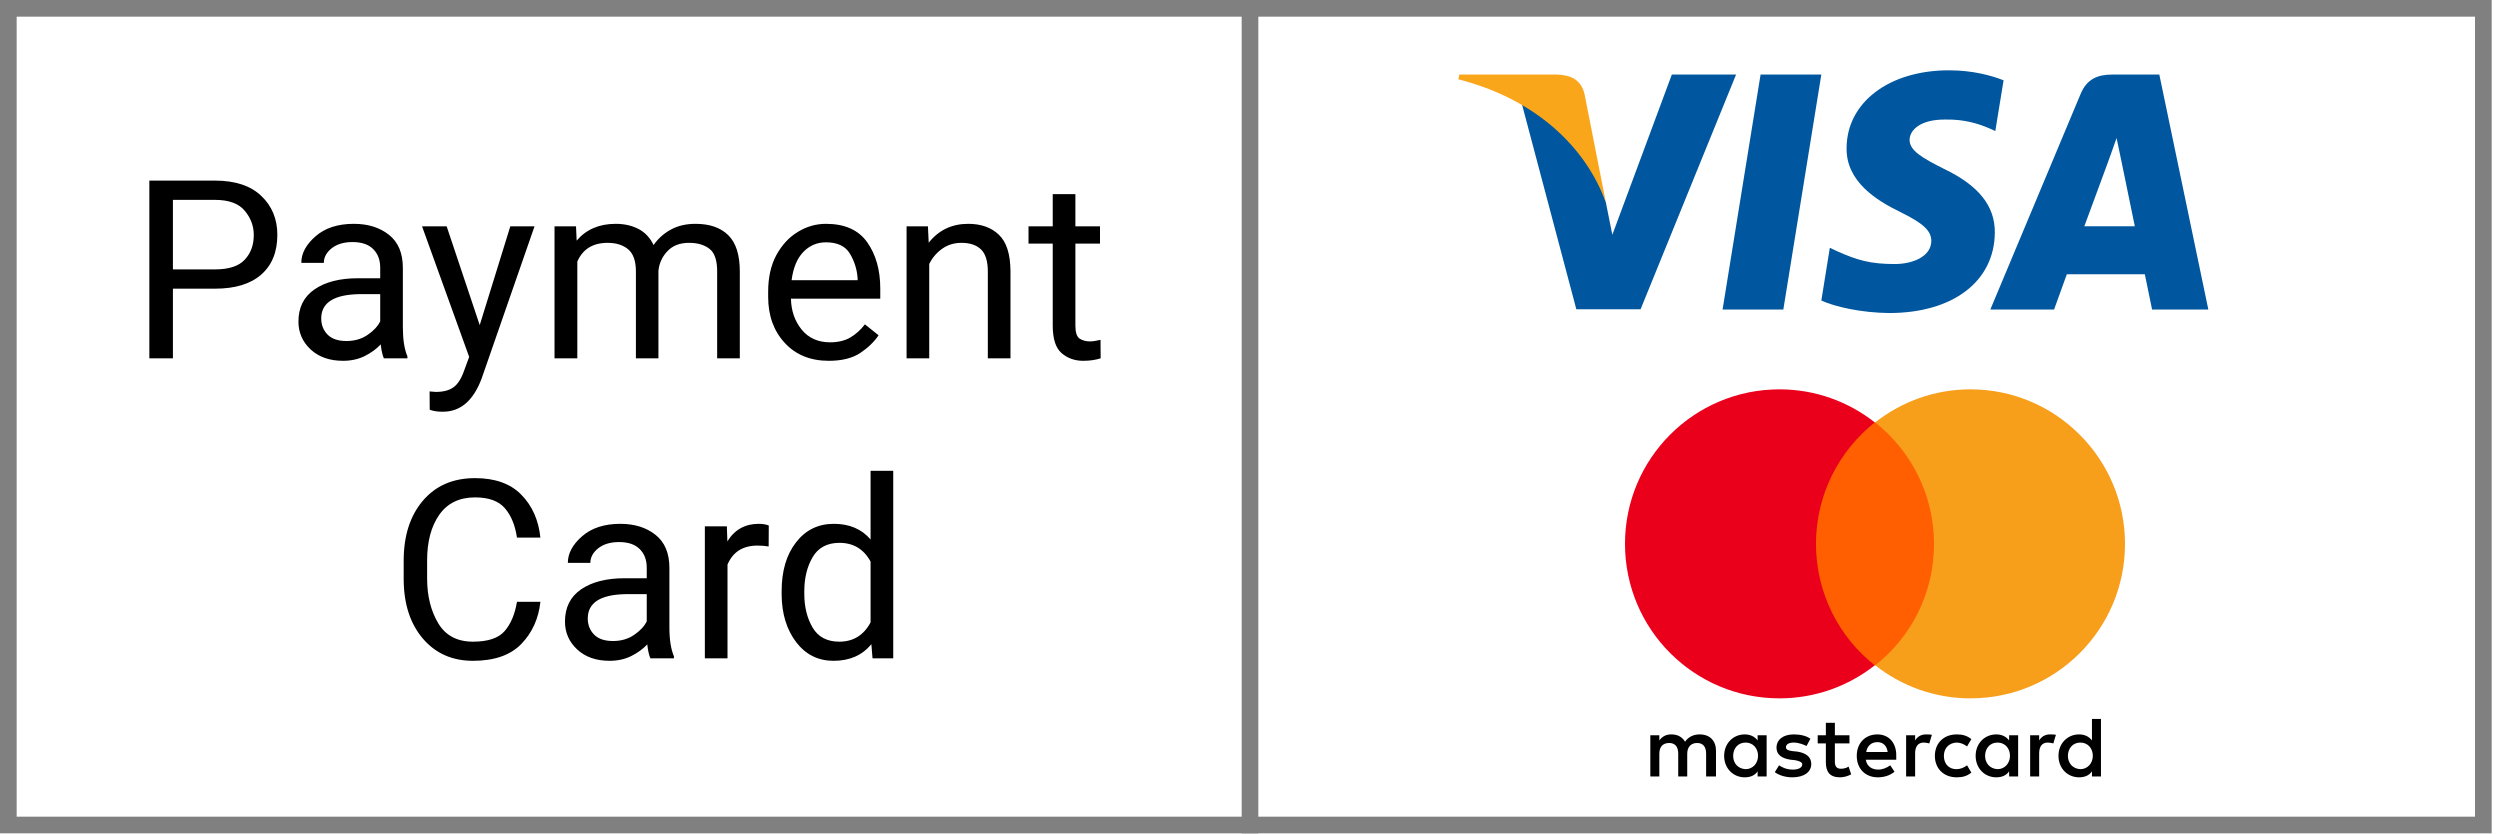
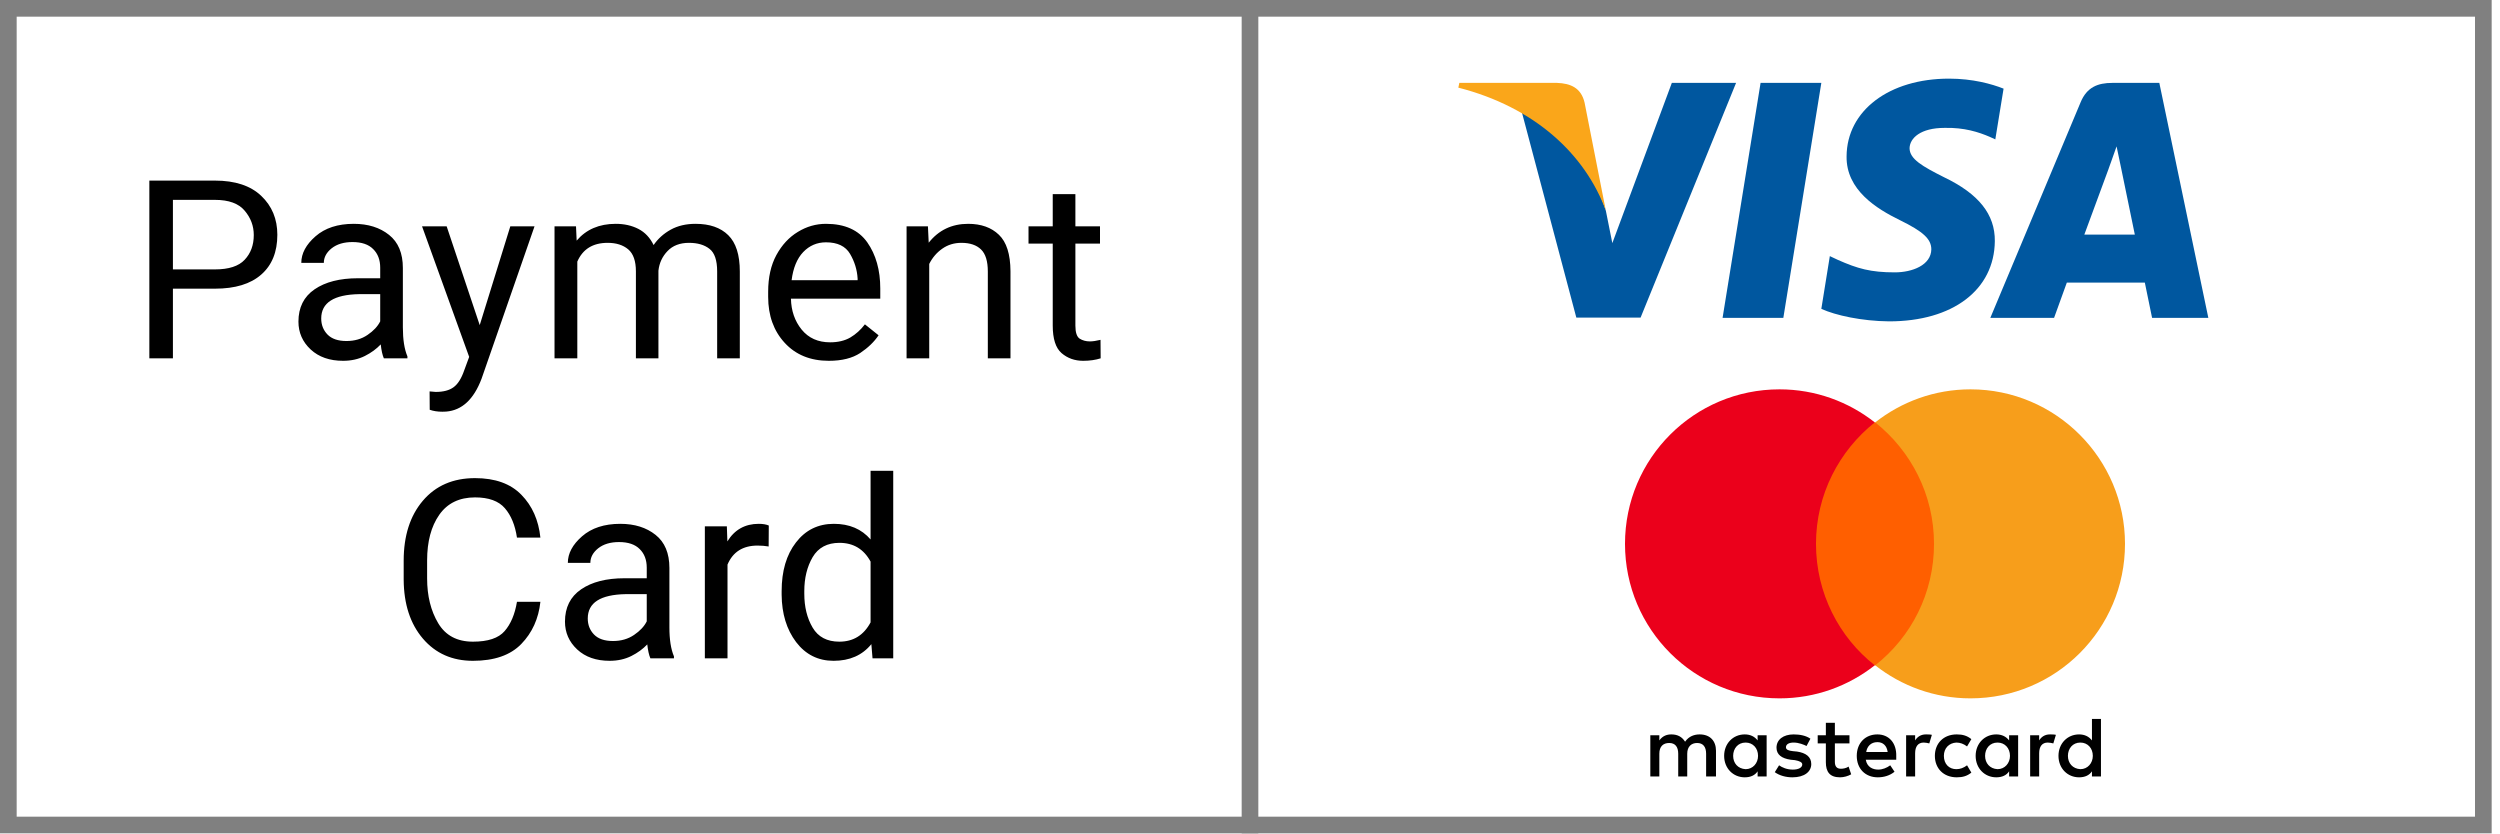
<svg xmlns="http://www.w3.org/2000/svg" width="300" height="100">
  <rect x="1" y="1" width="297" height="98" stroke="grey" stroke-width="2" fill="none" />
  <line x1="150" y1="1" x2="150" y2="100" stroke="grey" stroke-width="2" fill="none" />
-   <svg x="175" y="2" width="90" height="42" viewBox="0 0 1000.046 323.653" enable-background="new 0 0 258.381 161.154">
+   <svg x="175" y="3" width="90" height="42" viewBox="0 0 1000.046 323.653" enable-background="new 0 0 258.381 161.154">
    <g id="g4158" transform="matrix(4.429963,0,0,4.429963,-81.16578,-105.0478)">
      <polygon points="116.145,95.719 97.858,95.719 109.296,24.995 127.582,24.995 " id="polygon9" style="fill:#00579f" />
      <path d="m 182.437,26.724 c -3.607,-1.431 -9.328,-3.011 -16.402,-3.011 -18.059,0 -30.776,9.63 -30.854,23.398 -0.15,10.158 9.105,15.8 16.027,19.187 7.075,3.461 9.48,5.72 9.48,8.805 -0.072,4.738 -5.717,6.922 -10.982,6.922 -7.301,0 -11.213,-1.126 -17.158,-3.762 l -2.408,-1.13 -2.559,15.876 c 4.289,1.954 12.191,3.688 20.395,3.764 19.188,0 31.68,-9.481 31.828,-24.153 0.073,-8.051 -4.814,-14.22 -15.35,-19.261 -6.396,-3.236 -10.313,-5.418 -10.313,-8.729 0.075,-3.01 3.313,-6.093 10.533,-6.093 5.945,-0.151 10.313,1.278 13.622,2.708 l 1.654,0.751 2.487,-15.272 0,0 z" id="path11" style="fill:#00579f" />
      <path d="m 206.742,70.664 c 1.506,-4.063 7.301,-19.788 7.301,-19.788 -0.076,0.151 1.503,-4.138 2.406,-6.771 l 1.278,6.094 c 0,0 3.463,16.929 4.215,20.465 -2.858,0 -11.588,0 -15.2,0 l 0,0 z m 22.573,-45.669 -14.145,0 c -4.362,0 -7.676,1.278 -9.558,5.868 l -27.163,64.855 19.188,0 c 0,0 3.159,-8.729 3.838,-10.609 2.105,0 20.771,0 23.479,0 0.525,2.483 2.182,10.609 2.182,10.609 l 16.932,0 -14.753,-70.723 0,0 z" id="path13" style="fill:#00579f" />
      <path d="M 82.584,24.995 64.675,73.222 62.718,63.441 C 59.407,52.155 49.023,39.893 37.435,33.796 l 16.404,61.848 19.338,0 28.744,-70.649 -19.337,0 0,0 z" id="path15" style="fill:#00579f" />
      <path d="m 48.045,24.995 -29.422,0 -0.301,1.429 c 22.951,5.869 38.151,20.016 44.396,37.02 L 56.322,30.94 c -1.053,-4.517 -4.289,-5.796 -8.277,-5.945 l 0,0 z" id="path17" style="fill:#faa61a" />
    </g>
  </svg>
  <svg viewBox="0 0 1000.008 775.972" x="195" y="20" width="60">
   height="40"
  <g transform="matrix(3.355732,0,0,3.355732,-1551.786,-1849.106)" id="layer1">
      <g transform="matrix(2.55794,0,0,2.55794,884.9012,-11.4274)">
        <g transform="translate(-502.8613,-41.01351)">
          <path d="m 358.9,351.1 0,-6 c 0,-2.3 -1.4,-3.8 -3.8,-3.8 -1.2,0 -2.5,0.4 -3.4,1.7 -0.7,-1.1 -1.7,-1.7 -3.2,-1.7 -1,0 -2,0.3 -2.8,1.4 l 0,-1.2 -2.1,0 0,9.6 2.1,0 0,-5.3 c 0,-1.7 0.9,-2.5 2.3,-2.5 1.4,0 2.1,0.9 2.1,2.5 l 0,5.3 2.1,0 0,-5.3 c 0,-1.7 1,-2.5 2.3,-2.5 1.4,0 2.1,0.9 2.1,2.5 l 0,5.3 2.3,0 z m 31.1,-9.6 -3.4,0 0,-2.9 -2.1,0 0,2.9 -1.9,0 0,1.9 1.9,0 0,4.4 c 0,2.2 0.9,3.5 3.3,3.5 0.9,0 1.9,-0.3 2.6,-0.7 l -0.6,-1.8 c -0.6,0.4 -1.3,0.5 -1.8,0.5 -1,0 -1.4,-0.6 -1.4,-1.6 l 0,-4.3 3.4,0 0,-1.9 z m 17.8,-0.2 c -1.2,0 -2,0.6 -2.5,1.4 l 0,-1.2 -2.1,0 0,9.6 2.1,0 0,-5.4 c 0,-1.6 0.7,-2.5 2,-2.5 0.4,0 0.9,0.1 1.3,0.2 l 0.6,-2 c -0.4,-0.1 -1,-0.1 -1.4,-0.1 l 0,0 z m -26.9,1 c -1,-0.7 -2.4,-1 -3.9,-1 -2.4,0 -4,1.2 -4,3.1 0,1.6 1.2,2.5 3.3,2.8 l 1,0.1 c 1.1,0.2 1.7,0.5 1.7,1 0,0.7 -0.8,1.2 -2.2,1.2 -1.4,0 -2.5,-0.5 -3.2,-1 l -1,1.6 c 1.1,0.8 2.6,1.2 4.1,1.2 2.8,0 4.4,-1.3 4.4,-3.1 0,-1.7 -1.3,-2.6 -3.3,-2.9 l -1,-0.1 c -0.9,-0.1 -1.6,-0.3 -1.6,-0.9 0,-0.7 0.7,-1.1 1.8,-1.1 1.2,0 2.4,0.5 3,0.8 l 0.9,-1.7 z m 55.8,-1 c -1.2,0 -2,0.6 -2.5,1.4 l 0,-1.2 -2.1,0 0,9.6 2.1,0 0,-5.4 c 0,-1.6 0.7,-2.5 2,-2.5 0.4,0 0.9,0.1 1.3,0.2 l 0.6,-2 c -0.4,-0.1 -1,-0.1 -1.4,-0.1 l 0,0 z m -26.8,5 c 0,2.9 2,5 5.1,5 1.4,0 2.4,-0.3 3.4,-1.1 l -1,-1.7 c -0.8,0.6 -1.6,0.9 -2.5,0.9 -1.7,0 -2.9,-1.2 -2.9,-3.1 0,-1.8 1.2,-3 2.9,-3.1 0.9,0 1.7,0.3 2.5,0.9 l 1,-1.7 c -1,-0.8 -2,-1.1 -3.4,-1.1 -3.1,0 -5.1,2.1 -5.1,5 l 0,0 z m 19.4,0 0,-4.8 -2.1,0 0,1.2 c -0.7,-0.9 -1.7,-1.4 -3,-1.4 -2.7,0 -4.8,2.1 -4.8,5 0,2.9 2.1,5 4.8,5 1.4,0 2.4,-0.5 3,-1.4 l 0,1.2 2.1,0 0,-4.8 z m -7.7,0 c 0,-1.7 1.1,-3.1 2.9,-3.1 1.7,0 2.9,1.3 2.9,3.1 0,1.7 -1.2,3.1 -2.9,3.1 -1.8,-0.1 -2.9,-1.4 -2.9,-3.1 l 0,0 z m -25.1,-5 c -2.8,0 -4.8,2 -4.8,5 0,3 2,5 4.9,5 1.4,0 2.8,-0.4 3.9,-1.3 l -1,-1.5 c -0.8,0.6 -1.8,1 -2.8,1 -1.3,0 -2.6,-0.6 -2.9,-2.3 l 7.1,0 c 0,-0.3 0,-0.5 0,-0.8 0.1,-3.1 -1.7,-5.1 -4.4,-5.1 l 0,0 z m 0,1.8 c 1.3,0 2.2,0.8 2.4,2.3 l -5,0 c 0.2,-1.3 1.1,-2.3 2.6,-2.3 l 0,0 z m 52.1,3.2 0,-8.6 -2.1,0 0,5 c -0.7,-0.9 -1.7,-1.4 -3,-1.4 -2.7,0 -4.8,2.1 -4.8,5 0,2.9 2.1,5 4.8,5 1.4,0 2.4,-0.5 3,-1.4 l 0,1.2 2.1,0 0,-4.8 z m -7.7,0 c 0,-1.7 1.1,-3.1 2.9,-3.1 1.7,0 2.9,1.3 2.9,3.1 0,1.7 -1.2,3.1 -2.9,3.1 -1.8,-0.1 -2.9,-1.4 -2.9,-3.1 l 0,0 z m -70.2,0 0,-4.8 -2.1,0 0,1.2 c -0.7,-0.9 -1.7,-1.4 -3,-1.4 -2.7,0 -4.8,2.1 -4.8,5 0,2.9 2.1,5 4.8,5 1.4,0 2.4,-0.5 3,-1.4 l 0,1.2 2.1,0 0,-4.8 z m -7.8,0 c 0,-1.7 1.1,-3.1 2.9,-3.1 1.7,0 2.9,1.3 2.9,3.1 0,1.7 -1.2,3.1 -2.9,3.1 -1.8,-0.1 -2.9,-1.4 -2.9,-3.1 z" />
        </g>
        <g transform="translate(-502.8613,-41.01351)" id="XMLID_328_">
          <rect style="fill:#ff5f00" height="56.6" width="31.5" y="268.6" x="380.2" />
          <path style="fill:#eb001b" d="m 382.2,296.9 c 0,-11.5 5.4,-21.7 13.7,-28.3 -6.1,-4.8 -13.8,-7.7 -22.2,-7.7 -19.9,0 -36,16.1 -36,36 0,19.9 16.1,36 36,36 8.4,0 16.1,-2.9 22.2,-7.7 -8.3,-6.5 -13.7,-16.8 -13.7,-28.3 z" />
          <path style="fill:#f79e1b" d="m 454.2,296.9 c 0,19.9 -16.1,36 -36,36 -8.4,0 -16.1,-2.9 -22.2,-7.7 8.4,-6.6 13.7,-16.8 13.7,-28.3 0,-11.5 -5.4,-21.7 -13.7,-28.3 6.1,-4.8 13.8,-7.7 22.2,-7.7 19.9,0 36,16.2 36,36 z" />
        </g>
      </g>
    </g>
  </svg>
  <text font-size="30" font-family="Roboto,sans-serif" text-anchor="middle">
    <tspan x="78" y="43">Payment</tspan>
    <tspan x="78" y="79">Card</tspan>
  </text>
</svg>
